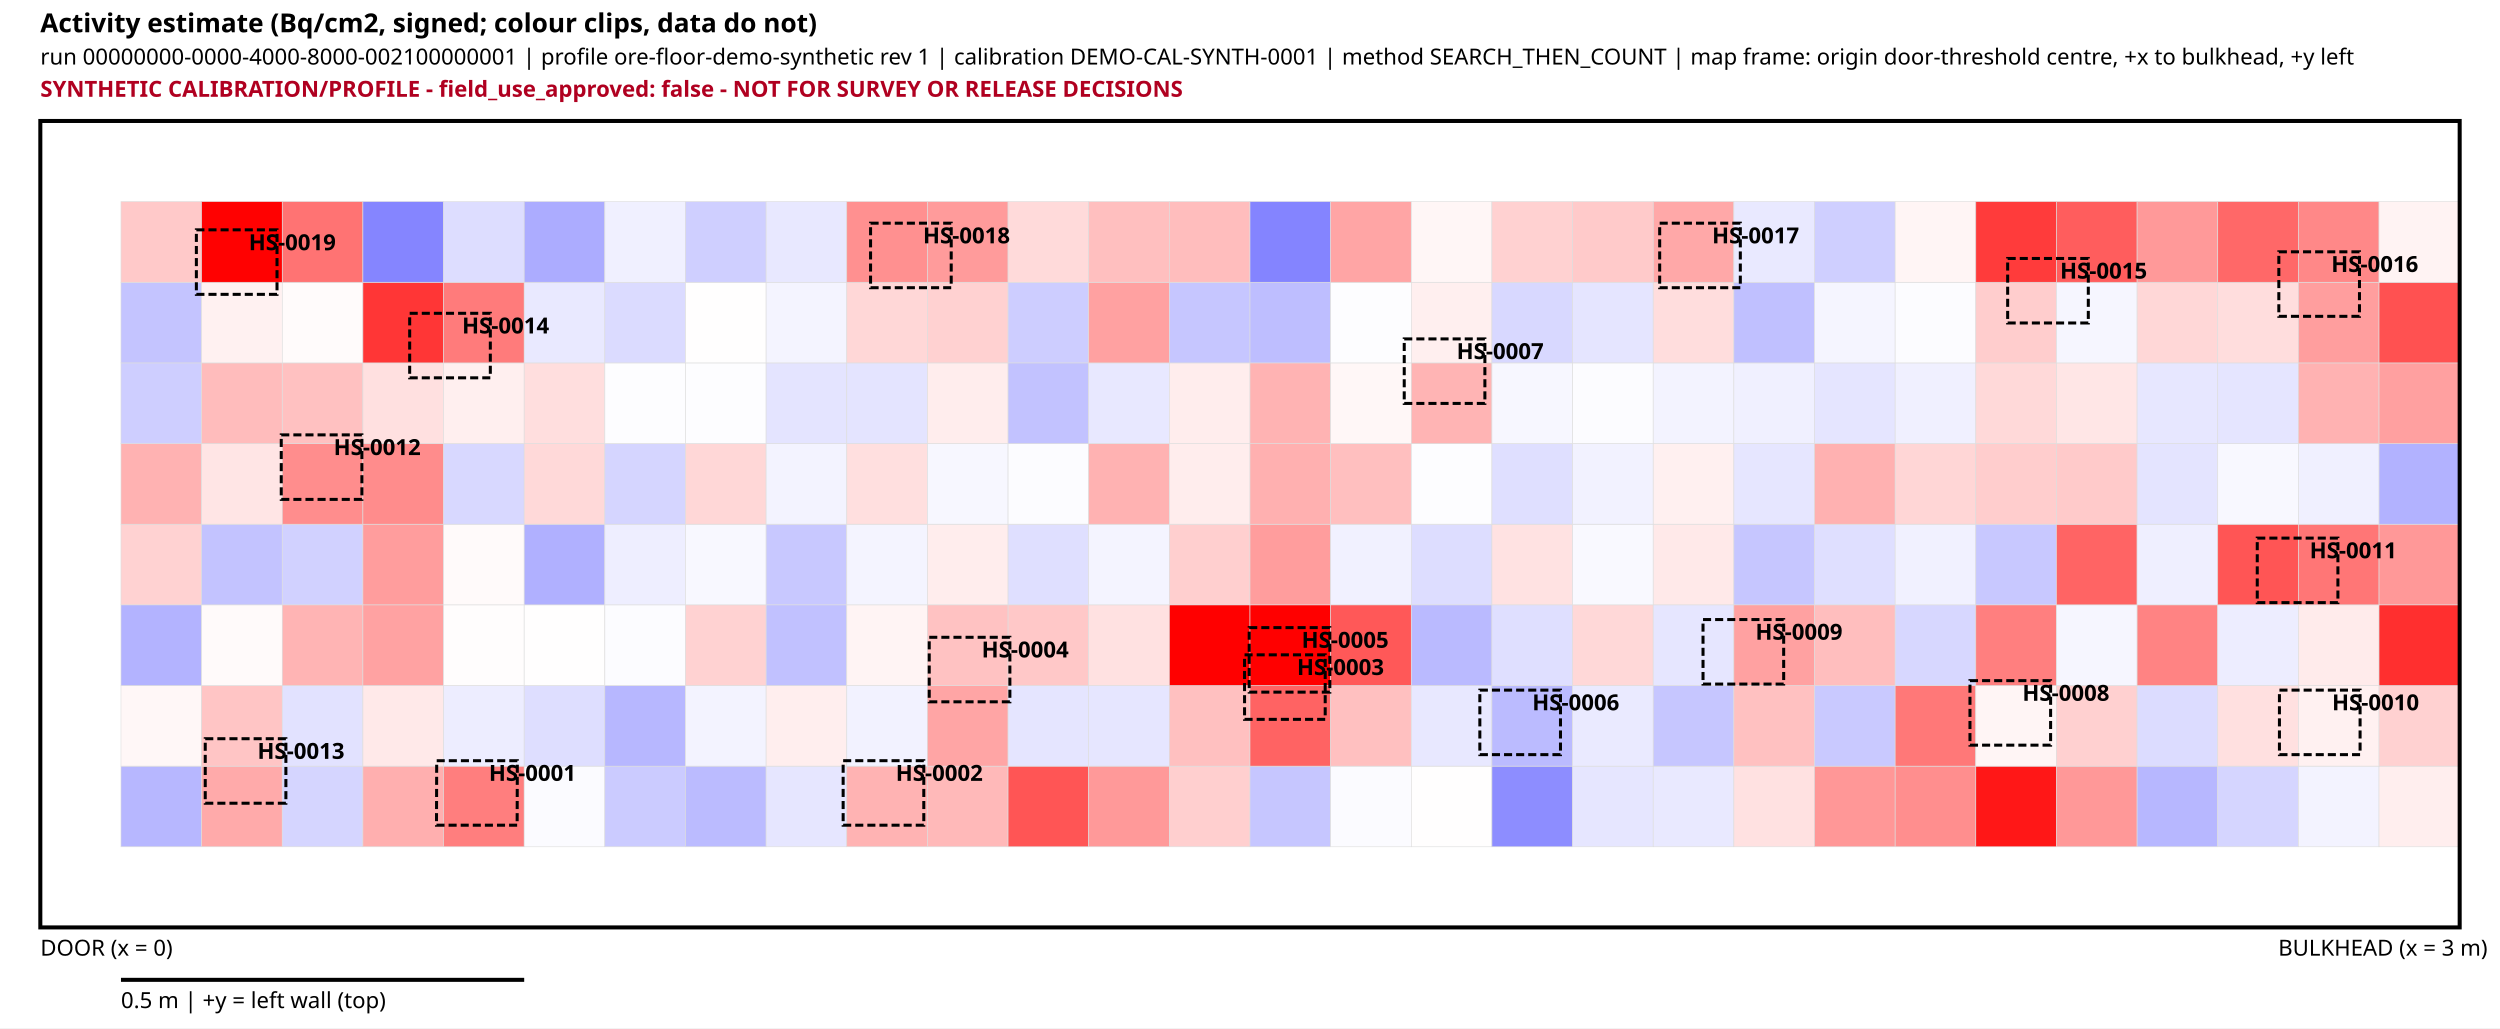
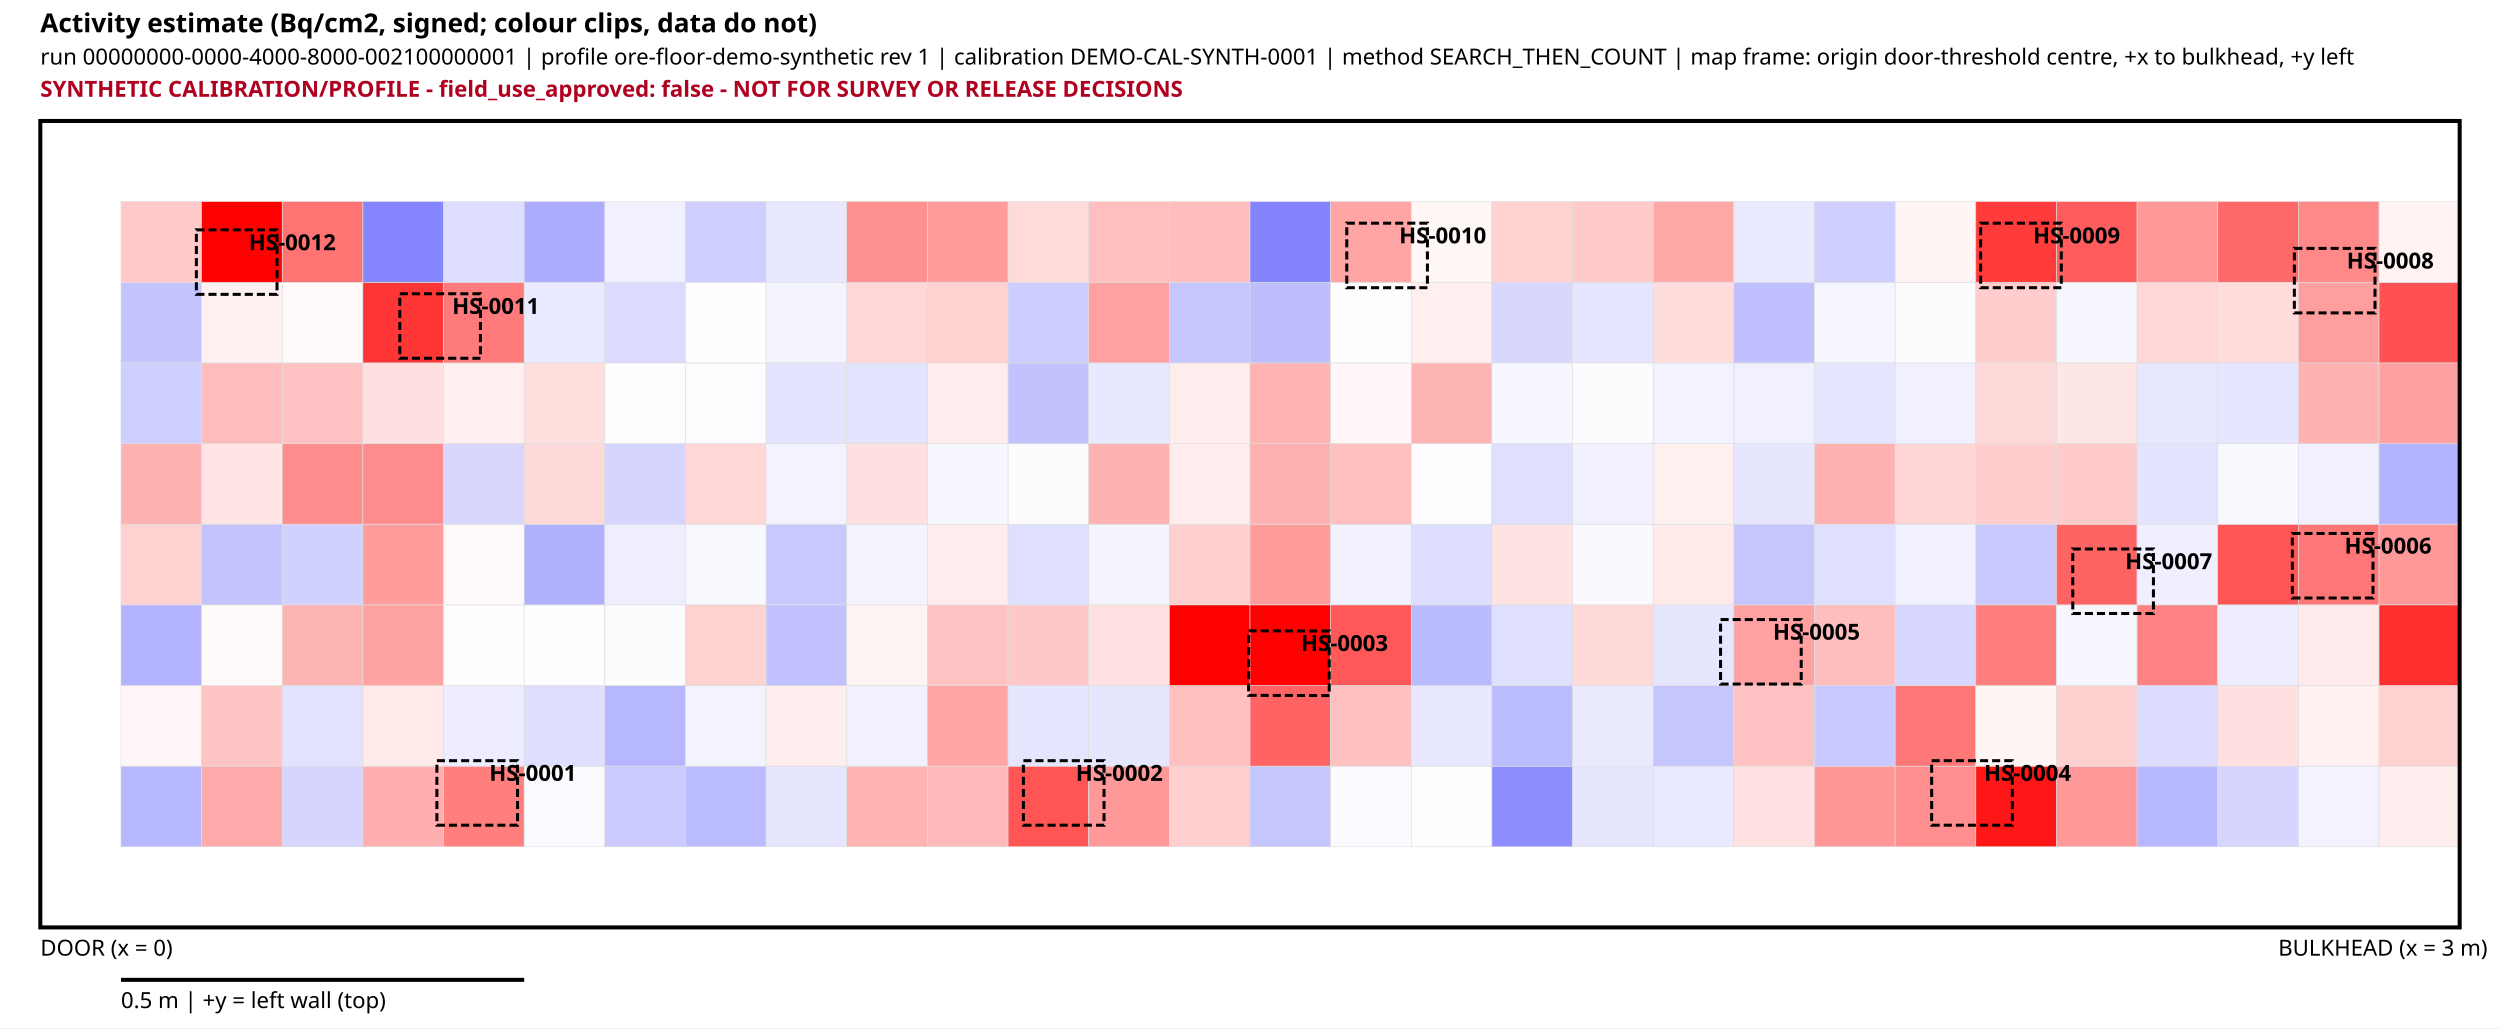
<svg xmlns="http://www.w3.org/2000/svg" width="1240" height="510" viewBox="0 0 1240 510" font-family="sans-serif" font-size="11">
  <defs>
    <pattern id="p-UNVISITED" width="8" height="8" patternUnits="userSpaceOnUse">
      <rect width="8" height="8" fill="#fff" />
      <path d="M0 8L8 0" stroke="#888" stroke-width="1" />
    </pattern>
    <pattern id="p-INVALID_DATA" width="8" height="8" patternUnits="userSpaceOnUse">
      <rect width="8" height="8" fill="#f6d5d5" />
      <path d="M0 0L8 8M0 8L8 0" stroke="#c83c3c" stroke-width="1" />
    </pattern>
    <pattern id="p-INSUFFICIENT_SENSITIVITY" width="6" height="6" patternUnits="userSpaceOnUse">
      <rect width="6" height="6" fill="#fdebc8" />
      <circle cx="3" cy="3" r="1.2" fill="#b9770e" />
    </pattern>
    <pattern id="p-BLOCKED" width="8" height="8" patternUnits="userSpaceOnUse">
      <rect width="8" height="8" fill="#e4dcf0" />
      <path d="M0 4H8" stroke="#785aa0" stroke-width="2" />
    </pattern>
    <pattern id="p-EXCLUDED" width="8" height="8" patternUnits="userSpaceOnUse">
      <rect width="8" height="8" fill="#5a5a5a" />
    </pattern>
    <pattern id="p-ACCEPTABLE" width="8" height="8" patternUnits="userSpaceOnUse">
      <rect width="8" height="8" fill="#2e8b57" />
    </pattern>
  </defs>
  <rect width="1240" height="510" fill="#fff" />
  <text x="20" y="16" font-size="13" font-weight="bold">Activity estimate (Bq/cm2, signed; colour clips, data do not)</text>
  <text x="20" y="32">run 00000000-0000-4000-8000-002100000001 | profile ore-floor-demo-synthetic rev 1 | calibration DEMO-CAL-SYNTH-0001 | method SEARCH_THEN_COUNT | map frame: origin door-threshold centre, +x to bulkhead, +y left</text>
  <text x="20" y="48" fill="#b00020" font-weight="bold">SYNTHETIC CALIBRATION/PROFILE - field_use_approved: false - NOT FOR SURVEY OR RELEASE DECISIONS</text>
  <rect x="60.0" y="380.0" width="40.0" height="40.0" fill="rgb(183, 183, 255)" stroke="#ddd" stroke-width="0.3" />
  <rect x="100.0" y="380.0" width="40.0" height="40.0" fill="rgb(255, 170, 170)" stroke="#ddd" stroke-width="0.3" />
  <rect x="140.0" y="380.0" width="40.0" height="40.0" fill="rgb(213, 213, 255)" stroke="#ddd" stroke-width="0.3" />
  <rect x="180.0" y="380.0" width="40.0" height="40.0" fill="rgb(255, 175, 175)" stroke="#ddd" stroke-width="0.3" />
  <rect x="220.0" y="380.0" width="40.0" height="40.0" fill="rgb(255, 126, 126)" stroke="#ddd" stroke-width="0.3" />
  <rect x="260.0" y="380.0" width="40.0" height="40.0" fill="rgb(251, 251, 255)" stroke="#ddd" stroke-width="0.3" />
  <rect x="300.0" y="380.0" width="40.0" height="40.0" fill="rgb(203, 203, 255)" stroke="#ddd" stroke-width="0.3" />
  <rect x="340.0" y="380.0" width="40.0" height="40.0" fill="rgb(187, 187, 255)" stroke="#ddd" stroke-width="0.3" />
  <rect x="380.0" y="380.0" width="40.0" height="40.0" fill="rgb(230, 230, 255)" stroke="#ddd" stroke-width="0.3" />
  <rect x="420.0" y="380.0" width="40.0" height="40.0" fill="rgb(255, 179, 179)" stroke="#ddd" stroke-width="0.3" />
  <rect x="460.0" y="380.0" width="40.0" height="40.0" fill="rgb(255, 185, 185)" stroke="#ddd" stroke-width="0.3" />
  <rect x="500.0" y="380.0" width="40.0" height="40.0" fill="rgb(255, 85, 85)" stroke="#ddd" stroke-width="0.3" />
  <rect x="540.0" y="380.0" width="40.0" height="40.0" fill="rgb(255, 153, 153)" stroke="#ddd" stroke-width="0.3" />
  <rect x="580.0" y="380.0" width="40.0" height="40.0" fill="rgb(255, 207, 207)" stroke="#ddd" stroke-width="0.3" />
  <rect x="620.0" y="380.0" width="40.0" height="40.0" fill="rgb(198, 198, 255)" stroke="#ddd" stroke-width="0.3" />
  <rect x="660.0" y="380.0" width="40.0" height="40.0" fill="rgb(251, 251, 255)" stroke="#ddd" stroke-width="0.3" />
  <rect x="700.0" y="380.0" width="40.0" height="40.0" fill="rgb(255, 254, 254)" stroke="#ddd" stroke-width="0.3" />
  <rect x="740.0" y="380.0" width="40.0" height="40.0" fill="rgb(141, 141, 255)" stroke="#ddd" stroke-width="0.3" />
  <rect x="780.0" y="380.0" width="40.0" height="40.0" fill="rgb(230, 230, 255)" stroke="#ddd" stroke-width="0.3" />
  <rect x="820.0" y="380.0" width="40.0" height="40.0" fill="rgb(233, 233, 255)" stroke="#ddd" stroke-width="0.3" />
  <rect x="860.0" y="380.0" width="40.0" height="40.0" fill="rgb(255, 225, 225)" stroke="#ddd" stroke-width="0.3" />
  <rect x="900.0" y="380.0" width="40.0" height="40.0" fill="rgb(255, 151, 151)" stroke="#ddd" stroke-width="0.3" />
  <rect x="940.0" y="380.0" width="40.0" height="40.0" fill="rgb(255, 142, 142)" stroke="#ddd" stroke-width="0.3" />
  <rect x="980.0" y="380.0" width="40.0" height="40.0" fill="rgb(255, 23, 23)" stroke="#ddd" stroke-width="0.3" />
  <rect x="1020.0" y="380.0" width="40.0" height="40.0" fill="rgb(255, 152, 152)" stroke="#ddd" stroke-width="0.3" />
  <rect x="1060.0" y="380.0" width="40.0" height="40.0" fill="rgb(183, 183, 255)" stroke="#ddd" stroke-width="0.3" />
  <rect x="1100.0" y="380.0" width="40.0" height="40.0" fill="rgb(213, 213, 255)" stroke="#ddd" stroke-width="0.3" />
  <rect x="1140.0" y="380.0" width="40.0" height="40.0" fill="rgb(243, 243, 255)" stroke="#ddd" stroke-width="0.3" />
  <rect x="1180.0" y="380.0" width="40.0" height="40.0" fill="rgb(255, 238, 238)" stroke="#ddd" stroke-width="0.3" />
  <rect x="60.0" y="340.0" width="40.0" height="40.0" fill="rgb(255, 247, 247)" stroke="#ddd" stroke-width="0.3" />
  <rect x="100.0" y="340.0" width="40.0" height="40.0" fill="rgb(255, 197, 197)" stroke="#ddd" stroke-width="0.3" />
  <rect x="140.0" y="340.0" width="40.0" height="40.0" fill="rgb(226, 226, 255)" stroke="#ddd" stroke-width="0.3" />
  <rect x="180.0" y="340.0" width="40.0" height="40.0" fill="rgb(255, 233, 233)" stroke="#ddd" stroke-width="0.3" />
  <rect x="220.0" y="340.0" width="40.0" height="40.0" fill="rgb(237, 237, 255)" stroke="#ddd" stroke-width="0.3" />
  <rect x="260.0" y="340.0" width="40.0" height="40.0" fill="rgb(222, 222, 255)" stroke="#ddd" stroke-width="0.3" />
  <rect x="300.0" y="340.0" width="40.0" height="40.0" fill="rgb(183, 183, 255)" stroke="#ddd" stroke-width="0.3" />
  <rect x="340.0" y="340.0" width="40.0" height="40.0" fill="rgb(243, 243, 255)" stroke="#ddd" stroke-width="0.3" />
  <rect x="380.0" y="340.0" width="40.0" height="40.0" fill="rgb(255, 238, 238)" stroke="#ddd" stroke-width="0.3" />
  <rect x="420.0" y="340.0" width="40.0" height="40.0" fill="rgb(242, 242, 255)" stroke="#ddd" stroke-width="0.3" />
  <rect x="460.0" y="340.0" width="40.0" height="40.0" fill="rgb(255, 165, 165)" stroke="#ddd" stroke-width="0.3" />
  <rect x="500.0" y="340.0" width="40.0" height="40.0" fill="rgb(229, 229, 255)" stroke="#ddd" stroke-width="0.3" />
  <rect x="540.0" y="340.0" width="40.0" height="40.0" fill="rgb(230, 230, 255)" stroke="#ddd" stroke-width="0.3" />
  <rect x="580.0" y="340.0" width="40.0" height="40.0" fill="rgb(255, 192, 192)" stroke="#ddd" stroke-width="0.3" />
  <rect x="620.0" y="340.0" width="40.0" height="40.0" fill="rgb(255, 99, 99)" stroke="#ddd" stroke-width="0.3" />
  <rect x="660.0" y="340.0" width="40.0" height="40.0" fill="rgb(255, 192, 192)" stroke="#ddd" stroke-width="0.3" />
  <rect x="700.0" y="340.0" width="40.0" height="40.0" fill="rgb(232, 232, 255)" stroke="#ddd" stroke-width="0.3" />
  <rect x="740.0" y="340.0" width="40.0" height="40.0" fill="rgb(187, 187, 255)" stroke="#ddd" stroke-width="0.3" />
  <rect x="780.0" y="340.0" width="40.0" height="40.0" fill="rgb(234, 234, 255)" stroke="#ddd" stroke-width="0.3" />
  <rect x="820.0" y="340.0" width="40.0" height="40.0" fill="rgb(198, 198, 255)" stroke="#ddd" stroke-width="0.3" />
  <rect x="860.0" y="340.0" width="40.0" height="40.0" fill="rgb(255, 193, 193)" stroke="#ddd" stroke-width="0.3" />
  <rect x="900.0" y="340.0" width="40.0" height="40.0" fill="rgb(201, 201, 255)" stroke="#ddd" stroke-width="0.3" />
  <rect x="940.0" y="340.0" width="40.0" height="40.0" fill="rgb(255, 120, 120)" stroke="#ddd" stroke-width="0.3" />
  <rect x="980.0" y="340.0" width="40.0" height="40.0" fill="rgb(255, 245, 245)" stroke="#ddd" stroke-width="0.3" />
  <rect x="1020.0" y="340.0" width="40.0" height="40.0" fill="rgb(255, 208, 208)" stroke="#ddd" stroke-width="0.3" />
  <rect x="1060.0" y="340.0" width="40.0" height="40.0" fill="rgb(220, 220, 255)" stroke="#ddd" stroke-width="0.3" />
  <rect x="1100.0" y="340.0" width="40.0" height="40.0" fill="rgb(255, 224, 224)" stroke="#ddd" stroke-width="0.3" />
  <rect x="1140.0" y="340.0" width="40.0" height="40.0" fill="rgb(255, 241, 241)" stroke="#ddd" stroke-width="0.3" />
  <rect x="1180.0" y="340.0" width="40.0" height="40.0" fill="rgb(255, 209, 209)" stroke="#ddd" stroke-width="0.3" />
  <rect x="60.0" y="300.0" width="40.0" height="40.0" fill="rgb(179, 179, 255)" stroke="#ddd" stroke-width="0.3" />
  <rect x="100.0" y="300.0" width="40.0" height="40.0" fill="rgb(255, 250, 250)" stroke="#ddd" stroke-width="0.3" />
  <rect x="140.0" y="300.0" width="40.0" height="40.0" fill="rgb(255, 180, 180)" stroke="#ddd" stroke-width="0.3" />
  <rect x="180.0" y="300.0" width="40.0" height="40.0" fill="rgb(255, 162, 162)" stroke="#ddd" stroke-width="0.3" />
  <rect x="220.0" y="300.0" width="40.0" height="40.0" fill="rgb(255, 253, 253)" stroke="#ddd" stroke-width="0.3" />
  <rect x="260.0" y="300.0" width="40.0" height="40.0" fill="rgb(255, 254, 254)" stroke="#ddd" stroke-width="0.3" />
  <rect x="300.0" y="300.0" width="40.0" height="40.0" fill="rgb(252, 252, 255)" stroke="#ddd" stroke-width="0.3" />
  <rect x="340.0" y="300.0" width="40.0" height="40.0" fill="rgb(255, 210, 210)" stroke="#ddd" stroke-width="0.3" />
  <rect x="380.0" y="300.0" width="40.0" height="40.0" fill="rgb(193, 193, 255)" stroke="#ddd" stroke-width="0.3" />
  <rect x="420.0" y="300.0" width="40.0" height="40.0" fill="rgb(255, 244, 244)" stroke="#ddd" stroke-width="0.3" />
  <rect x="460.0" y="300.0" width="40.0" height="40.0" fill="rgb(255, 194, 194)" stroke="#ddd" stroke-width="0.3" />
  <rect x="500.0" y="300.0" width="40.0" height="40.0" fill="rgb(255, 200, 200)" stroke="#ddd" stroke-width="0.3" />
  <rect x="540.0" y="300.0" width="40.0" height="40.0" fill="rgb(255, 225, 225)" stroke="#ddd" stroke-width="0.3" />
  <rect x="580.0" y="300.0" width="40.0" height="40.0" fill="rgb(255, 0, 0)" stroke="#ddd" stroke-width="0.3" />
  <rect x="620.0" y="300.0" width="40.0" height="40.0" fill="rgb(255, 0, 0)" stroke="#ddd" stroke-width="0.3" />
  <rect x="660.0" y="300.0" width="40.0" height="40.0" fill="rgb(255, 88, 88)" stroke="#ddd" stroke-width="0.3" />
  <rect x="700.0" y="300.0" width="40.0" height="40.0" fill="rgb(186, 186, 255)" stroke="#ddd" stroke-width="0.3" />
  <rect x="740.0" y="300.0" width="40.0" height="40.0" fill="rgb(223, 223, 255)" stroke="#ddd" stroke-width="0.3" />
  <rect x="780.0" y="300.0" width="40.0" height="40.0" fill="rgb(255, 216, 216)" stroke="#ddd" stroke-width="0.3" />
  <rect x="820.0" y="300.0" width="40.0" height="40.0" fill="rgb(230, 230, 255)" stroke="#ddd" stroke-width="0.3" />
  <rect x="860.0" y="300.0" width="40.0" height="40.0" fill="rgb(255, 161, 161)" stroke="#ddd" stroke-width="0.3" />
  <rect x="900.0" y="300.0" width="40.0" height="40.0" fill="rgb(255, 190, 190)" stroke="#ddd" stroke-width="0.3" />
  <rect x="940.0" y="300.0" width="40.0" height="40.0" fill="rgb(215, 215, 255)" stroke="#ddd" stroke-width="0.3" />
  <rect x="980.0" y="300.0" width="40.0" height="40.0" fill="rgb(255, 127, 127)" stroke="#ddd" stroke-width="0.3" />
  <rect x="1020.0" y="300.0" width="40.0" height="40.0" fill="rgb(246, 246, 255)" stroke="#ddd" stroke-width="0.3" />
  <rect x="1060.0" y="300.0" width="40.0" height="40.0" fill="rgb(255, 131, 131)" stroke="#ddd" stroke-width="0.3" />
  <rect x="1100.0" y="300.0" width="40.0" height="40.0" fill="rgb(237, 237, 255)" stroke="#ddd" stroke-width="0.3" />
  <rect x="1140.0" y="300.0" width="40.0" height="40.0" fill="rgb(255, 235, 235)" stroke="#ddd" stroke-width="0.3" />
  <rect x="1180.0" y="300.0" width="40.0" height="40.0" fill="rgb(255, 47, 47)" stroke="#ddd" stroke-width="0.3" />
  <rect x="60.0" y="260.0" width="40.0" height="40.0" fill="rgb(255, 210, 210)" stroke="#ddd" stroke-width="0.3" />
  <rect x="100.0" y="260.0" width="40.0" height="40.0" fill="rgb(195, 195, 255)" stroke="#ddd" stroke-width="0.3" />
  <rect x="140.0" y="260.0" width="40.0" height="40.0" fill="rgb(209, 209, 255)" stroke="#ddd" stroke-width="0.3" />
  <rect x="180.0" y="260.0" width="40.0" height="40.0" fill="rgb(255, 157, 157)" stroke="#ddd" stroke-width="0.3" />
  <rect x="220.0" y="260.0" width="40.0" height="40.0" fill="rgb(255, 250, 250)" stroke="#ddd" stroke-width="0.3" />
  <rect x="260.0" y="260.0" width="40.0" height="40.0" fill="rgb(176, 176, 255)" stroke="#ddd" stroke-width="0.3" />
  <rect x="300.0" y="260.0" width="40.0" height="40.0" fill="rgb(238, 238, 255)" stroke="#ddd" stroke-width="0.3" />
  <rect x="340.0" y="260.0" width="40.0" height="40.0" fill="rgb(248, 248, 255)" stroke="#ddd" stroke-width="0.3" />
  <rect x="380.0" y="260.0" width="40.0" height="40.0" fill="rgb(200, 200, 255)" stroke="#ddd" stroke-width="0.3" />
  <rect x="420.0" y="260.0" width="40.0" height="40.0" fill="rgb(244, 244, 255)" stroke="#ddd" stroke-width="0.3" />
  <rect x="460.0" y="260.0" width="40.0" height="40.0" fill="rgb(255, 237, 237)" stroke="#ddd" stroke-width="0.3" />
  <rect x="500.0" y="260.0" width="40.0" height="40.0" fill="rgb(223, 223, 255)" stroke="#ddd" stroke-width="0.3" />
  <rect x="540.0" y="260.0" width="40.0" height="40.0" fill="rgb(244, 244, 255)" stroke="#ddd" stroke-width="0.3" />
  <rect x="580.0" y="260.0" width="40.0" height="40.0" fill="rgb(255, 207, 207)" stroke="#ddd" stroke-width="0.3" />
  <rect x="620.0" y="260.0" width="40.0" height="40.0" fill="rgb(255, 157, 157)" stroke="#ddd" stroke-width="0.3" />
  <rect x="660.0" y="260.0" width="40.0" height="40.0" fill="rgb(241, 241, 255)" stroke="#ddd" stroke-width="0.3" />
  <rect x="700.0" y="260.0" width="40.0" height="40.0" fill="rgb(221, 221, 255)" stroke="#ddd" stroke-width="0.3" />
  <rect x="740.0" y="260.0" width="40.0" height="40.0" fill="rgb(255, 226, 226)" stroke="#ddd" stroke-width="0.3" />
  <rect x="780.0" y="260.0" width="40.0" height="40.0" fill="rgb(249, 249, 255)" stroke="#ddd" stroke-width="0.3" />
  <rect x="820.0" y="260.0" width="40.0" height="40.0" fill="rgb(255, 233, 233)" stroke="#ddd" stroke-width="0.3" />
  <rect x="860.0" y="260.0" width="40.0" height="40.0" fill="rgb(198, 198, 255)" stroke="#ddd" stroke-width="0.3" />
  <rect x="900.0" y="260.0" width="40.0" height="40.0" fill="rgb(223, 223, 255)" stroke="#ddd" stroke-width="0.3" />
  <rect x="940.0" y="260.0" width="40.0" height="40.0" fill="rgb(241, 241, 255)" stroke="#ddd" stroke-width="0.3" />
  <rect x="980.0" y="260.0" width="40.0" height="40.0" fill="rgb(200, 200, 255)" stroke="#ddd" stroke-width="0.3" />
  <rect x="1020.0" y="260.0" width="40.0" height="40.0" fill="rgb(255, 100, 100)" stroke="#ddd" stroke-width="0.3" />
  <rect x="1060.0" y="260.0" width="40.0" height="40.0" fill="rgb(239, 239, 255)" stroke="#ddd" stroke-width="0.3" />
  <rect x="1100.0" y="260.0" width="40.0" height="40.0" fill="rgb(255, 85, 85)" stroke="#ddd" stroke-width="0.3" />
  <rect x="1140.0" y="260.0" width="40.0" height="40.0" fill="rgb(255, 118, 118)" stroke="#ddd" stroke-width="0.3" />
  <rect x="1180.0" y="260.0" width="40.0" height="40.0" fill="rgb(255, 152, 152)" stroke="#ddd" stroke-width="0.3" />
  <rect x="60.0" y="220.0" width="40.0" height="40.0" fill="rgb(255, 178, 178)" stroke="#ddd" stroke-width="0.3" />
  <rect x="100.0" y="220.0" width="40.0" height="40.0" fill="rgb(255, 229, 229)" stroke="#ddd" stroke-width="0.3" />
  <rect x="140.0" y="220.0" width="40.0" height="40.0" fill="rgb(255, 141, 141)" stroke="#ddd" stroke-width="0.3" />
  <rect x="180.0" y="220.0" width="40.0" height="40.0" fill="rgb(255, 140, 140)" stroke="#ddd" stroke-width="0.3" />
  <rect x="220.0" y="220.0" width="40.0" height="40.0" fill="rgb(216, 216, 255)" stroke="#ddd" stroke-width="0.3" />
  <rect x="260.0" y="220.0" width="40.0" height="40.0" fill="rgb(255, 217, 217)" stroke="#ddd" stroke-width="0.3" />
  <rect x="300.0" y="220.0" width="40.0" height="40.0" fill="rgb(213, 213, 255)" stroke="#ddd" stroke-width="0.3" />
  <rect x="340.0" y="220.0" width="40.0" height="40.0" fill="rgb(255, 215, 215)" stroke="#ddd" stroke-width="0.3" />
  <rect x="380.0" y="220.0" width="40.0" height="40.0" fill="rgb(243, 243, 255)" stroke="#ddd" stroke-width="0.3" />
  <rect x="420.0" y="220.0" width="40.0" height="40.0" fill="rgb(255, 223, 223)" stroke="#ddd" stroke-width="0.3" />
  <rect x="460.0" y="220.0" width="40.0" height="40.0" fill="rgb(247, 247, 255)" stroke="#ddd" stroke-width="0.3" />
  <rect x="500.0" y="220.0" width="40.0" height="40.0" fill="rgb(252, 252, 255)" stroke="#ddd" stroke-width="0.3" />
  <rect x="540.0" y="220.0" width="40.0" height="40.0" fill="rgb(255, 178, 178)" stroke="#ddd" stroke-width="0.3" />
  <rect x="580.0" y="220.0" width="40.0" height="40.0" fill="rgb(255, 237, 237)" stroke="#ddd" stroke-width="0.3" />
  <rect x="620.0" y="220.0" width="40.0" height="40.0" fill="rgb(255, 176, 176)" stroke="#ddd" stroke-width="0.3" />
  <rect x="660.0" y="220.0" width="40.0" height="40.0" fill="rgb(255, 191, 191)" stroke="#ddd" stroke-width="0.3" />
  <rect x="700.0" y="220.0" width="40.0" height="40.0" fill="rgb(253, 253, 255)" stroke="#ddd" stroke-width="0.3" />
  <rect x="740.0" y="220.0" width="40.0" height="40.0" fill="rgb(223, 223, 255)" stroke="#ddd" stroke-width="0.3" />
  <rect x="780.0" y="220.0" width="40.0" height="40.0" fill="rgb(242, 242, 255)" stroke="#ddd" stroke-width="0.3" />
  <rect x="820.0" y="220.0" width="40.0" height="40.0" fill="rgb(255, 240, 240)" stroke="#ddd" stroke-width="0.3" />
  <rect x="860.0" y="220.0" width="40.0" height="40.0" fill="rgb(230, 230, 255)" stroke="#ddd" stroke-width="0.3" />
  <rect x="900.0" y="220.0" width="40.0" height="40.0" fill="rgb(255, 177, 177)" stroke="#ddd" stroke-width="0.3" />
  <rect x="940.0" y="220.0" width="40.0" height="40.0" fill="rgb(255, 214, 214)" stroke="#ddd" stroke-width="0.3" />
  <rect x="980.0" y="220.0" width="40.0" height="40.0" fill="rgb(255, 205, 205)" stroke="#ddd" stroke-width="0.3" />
  <rect x="1020.0" y="220.0" width="40.0" height="40.0" fill="rgb(255, 202, 202)" stroke="#ddd" stroke-width="0.3" />
  <rect x="1060.0" y="220.0" width="40.0" height="40.0" fill="rgb(228, 228, 255)" stroke="#ddd" stroke-width="0.3" />
  <rect x="1100.0" y="220.0" width="40.0" height="40.0" fill="rgb(248, 248, 255)" stroke="#ddd" stroke-width="0.3" />
  <rect x="1140.0" y="220.0" width="40.0" height="40.0" fill="rgb(240, 240, 255)" stroke="#ddd" stroke-width="0.3" />
  <rect x="1180.0" y="220.0" width="40.0" height="40.0" fill="rgb(178, 178, 255)" stroke="#ddd" stroke-width="0.3" />
  <rect x="60.0" y="180.0" width="40.0" height="40.0" fill="rgb(206, 206, 255)" stroke="#ddd" stroke-width="0.3" />
  <rect x="100.0" y="180.0" width="40.0" height="40.0" fill="rgb(255, 188, 188)" stroke="#ddd" stroke-width="0.3" />
  <rect x="140.0" y="180.0" width="40.0" height="40.0" fill="rgb(255, 193, 193)" stroke="#ddd" stroke-width="0.3" />
  <rect x="180.0" y="180.0" width="40.0" height="40.0" fill="rgb(255, 224, 224)" stroke="#ddd" stroke-width="0.3" />
  <rect x="220.0" y="180.0" width="40.0" height="40.0" fill="rgb(255, 239, 239)" stroke="#ddd" stroke-width="0.3" />
  <rect x="260.0" y="180.0" width="40.0" height="40.0" fill="rgb(255, 222, 222)" stroke="#ddd" stroke-width="0.3" />
  <rect x="300.0" y="180.0" width="40.0" height="40.0" fill="rgb(253, 253, 255)" stroke="#ddd" stroke-width="0.3" />
  <rect x="340.0" y="180.0" width="40.0" height="40.0" fill="rgb(253, 253, 255)" stroke="#ddd" stroke-width="0.3" />
  <rect x="380.0" y="180.0" width="40.0" height="40.0" fill="rgb(228, 228, 255)" stroke="#ddd" stroke-width="0.3" />
  <rect x="420.0" y="180.0" width="40.0" height="40.0" fill="rgb(228, 228, 255)" stroke="#ddd" stroke-width="0.3" />
  <rect x="460.0" y="180.0" width="40.0" height="40.0" fill="rgb(255, 237, 237)" stroke="#ddd" stroke-width="0.3" />
  <rect x="500.0" y="180.0" width="40.0" height="40.0" fill="rgb(194, 194, 255)" stroke="#ddd" stroke-width="0.3" />
  <rect x="540.0" y="180.0" width="40.0" height="40.0" fill="rgb(232, 232, 255)" stroke="#ddd" stroke-width="0.3" />
  <rect x="580.0" y="180.0" width="40.0" height="40.0" fill="rgb(255, 237, 237)" stroke="#ddd" stroke-width="0.3" />
  <rect x="620.0" y="180.0" width="40.0" height="40.0" fill="rgb(255, 179, 179)" stroke="#ddd" stroke-width="0.3" />
  <rect x="660.0" y="180.0" width="40.0" height="40.0" fill="rgb(255, 247, 247)" stroke="#ddd" stroke-width="0.3" />
  <rect x="700.0" y="180.0" width="40.0" height="40.0" fill="rgb(255, 180, 180)" stroke="#ddd" stroke-width="0.3" />
  <rect x="740.0" y="180.0" width="40.0" height="40.0" fill="rgb(247, 247, 255)" stroke="#ddd" stroke-width="0.3" />
  <rect x="780.0" y="180.0" width="40.0" height="40.0" fill="rgb(252, 252, 255)" stroke="#ddd" stroke-width="0.3" />
  <rect x="820.0" y="180.0" width="40.0" height="40.0" fill="rgb(243, 243, 255)" stroke="#ddd" stroke-width="0.3" />
  <rect x="860.0" y="180.0" width="40.0" height="40.0" fill="rgb(240, 240, 255)" stroke="#ddd" stroke-width="0.3" />
  <rect x="900.0" y="180.0" width="40.0" height="40.0" fill="rgb(229, 229, 255)" stroke="#ddd" stroke-width="0.3" />
  <rect x="940.0" y="180.0" width="40.0" height="40.0" fill="rgb(240, 240, 255)" stroke="#ddd" stroke-width="0.3" />
  <rect x="980.0" y="180.0" width="40.0" height="40.0" fill="rgb(255, 217, 217)" stroke="#ddd" stroke-width="0.3" />
  <rect x="1020.0" y="180.0" width="40.0" height="40.0" fill="rgb(255, 230, 230)" stroke="#ddd" stroke-width="0.3" />
  <rect x="1060.0" y="180.0" width="40.0" height="40.0" fill="rgb(231, 231, 255)" stroke="#ddd" stroke-width="0.3" />
  <rect x="1100.0" y="180.0" width="40.0" height="40.0" fill="rgb(229, 229, 255)" stroke="#ddd" stroke-width="0.3" />
  <rect x="1140.0" y="180.0" width="40.0" height="40.0" fill="rgb(255, 178, 178)" stroke="#ddd" stroke-width="0.3" />
  <rect x="1180.0" y="180.0" width="40.0" height="40.0" fill="rgb(255, 160, 160)" stroke="#ddd" stroke-width="0.3" />
  <rect x="60.0" y="140.0" width="40.0" height="40.0" fill="rgb(196, 196, 255)" stroke="#ddd" stroke-width="0.3" />
  <rect x="100.0" y="140.0" width="40.0" height="40.0" fill="rgb(255, 241, 241)" stroke="#ddd" stroke-width="0.3" />
  <rect x="140.0" y="140.0" width="40.0" height="40.0" fill="rgb(255, 251, 251)" stroke="#ddd" stroke-width="0.3" />
  <rect x="180.0" y="140.0" width="40.0" height="40.0" fill="rgb(255, 54, 54)" stroke="#ddd" stroke-width="0.3" />
  <rect x="220.0" y="140.0" width="40.0" height="40.0" fill="rgb(255, 123, 123)" stroke="#ddd" stroke-width="0.3" />
  <rect x="260.0" y="140.0" width="40.0" height="40.0" fill="rgb(233, 233, 255)" stroke="#ddd" stroke-width="0.3" />
  <rect x="300.0" y="140.0" width="40.0" height="40.0" fill="rgb(219, 219, 255)" stroke="#ddd" stroke-width="0.3" />
  <rect x="340.0" y="140.0" width="40.0" height="40.0" fill="rgb(255, 254, 254)" stroke="#ddd" stroke-width="0.3" />
  <rect x="380.0" y="140.0" width="40.0" height="40.0" fill="rgb(244, 244, 255)" stroke="#ddd" stroke-width="0.3" />
  <rect x="420.0" y="140.0" width="40.0" height="40.0" fill="rgb(255, 215, 215)" stroke="#ddd" stroke-width="0.3" />
  <rect x="460.0" y="140.0" width="40.0" height="40.0" fill="rgb(255, 209, 209)" stroke="#ddd" stroke-width="0.3" />
  <rect x="500.0" y="140.0" width="40.0" height="40.0" fill="rgb(205, 205, 255)" stroke="#ddd" stroke-width="0.3" />
  <rect x="540.0" y="140.0" width="40.0" height="40.0" fill="rgb(255, 161, 161)" stroke="#ddd" stroke-width="0.3" />
  <rect x="580.0" y="140.0" width="40.0" height="40.0" fill="rgb(198, 198, 255)" stroke="#ddd" stroke-width="0.3" />
  <rect x="620.0" y="140.0" width="40.0" height="40.0" fill="rgb(190, 190, 255)" stroke="#ddd" stroke-width="0.3" />
  <rect x="660.0" y="140.0" width="40.0" height="40.0" fill="rgb(253, 253, 255)" stroke="#ddd" stroke-width="0.3" />
  <rect x="700.0" y="140.0" width="40.0" height="40.0" fill="rgb(255, 239, 239)" stroke="#ddd" stroke-width="0.3" />
  <rect x="740.0" y="140.0" width="40.0" height="40.0" fill="rgb(216, 216, 255)" stroke="#ddd" stroke-width="0.3" />
  <rect x="780.0" y="140.0" width="40.0" height="40.0" fill="rgb(229, 229, 255)" stroke="#ddd" stroke-width="0.3" />
  <rect x="820.0" y="140.0" width="40.0" height="40.0" fill="rgb(255, 221, 221)" stroke="#ddd" stroke-width="0.3" />
  <rect x="860.0" y="140.0" width="40.0" height="40.0" fill="rgb(192, 192, 255)" stroke="#ddd" stroke-width="0.3" />
  <rect x="900.0" y="140.0" width="40.0" height="40.0" fill="rgb(245, 245, 255)" stroke="#ddd" stroke-width="0.3" />
  <rect x="940.0" y="140.0" width="40.0" height="40.0" fill="rgb(252, 252, 255)" stroke="#ddd" stroke-width="0.3" />
  <rect x="980.0" y="140.0" width="40.0" height="40.0" fill="rgb(255, 205, 205)" stroke="#ddd" stroke-width="0.3" />
  <rect x="1020.0" y="140.0" width="40.0" height="40.0" fill="rgb(246, 246, 255)" stroke="#ddd" stroke-width="0.3" />
  <rect x="1060.0" y="140.0" width="40.0" height="40.0" fill="rgb(255, 215, 215)" stroke="#ddd" stroke-width="0.3" />
  <rect x="1100.0" y="140.0" width="40.0" height="40.0" fill="rgb(255, 221, 221)" stroke="#ddd" stroke-width="0.3" />
  <rect x="1140.0" y="140.0" width="40.0" height="40.0" fill="rgb(255, 158, 158)" stroke="#ddd" stroke-width="0.3" />
  <rect x="1180.0" y="140.0" width="40.0" height="40.0" fill="rgb(255, 81, 81)" stroke="#ddd" stroke-width="0.3" />
  <rect x="60.0" y="100.0" width="40.0" height="40.0" fill="rgb(255, 201, 201)" stroke="#ddd" stroke-width="0.3" />
  <rect x="100.0" y="100.0" width="40.0" height="40.0" fill="rgb(255, 1, 1)" stroke="#ddd" stroke-width="0.3" />
  <rect x="140.0" y="100.0" width="40.0" height="40.0" fill="rgb(255, 115, 115)" stroke="#ddd" stroke-width="0.3" />
  <rect x="180.0" y="100.0" width="40.0" height="40.0" fill="rgb(133, 133, 255)" stroke="#ddd" stroke-width="0.3" />
  <rect x="220.0" y="100.0" width="40.0" height="40.0" fill="rgb(221, 221, 255)" stroke="#ddd" stroke-width="0.3" />
  <rect x="260.0" y="100.0" width="40.0" height="40.0" fill="rgb(172, 172, 255)" stroke="#ddd" stroke-width="0.3" />
  <rect x="300.0" y="100.0" width="40.0" height="40.0" fill="rgb(240, 240, 255)" stroke="#ddd" stroke-width="0.3" />
  <rect x="340.0" y="100.0" width="40.0" height="40.0" fill="rgb(207, 207, 255)" stroke="#ddd" stroke-width="0.3" />
  <rect x="380.0" y="100.0" width="40.0" height="40.0" fill="rgb(232, 232, 255)" stroke="#ddd" stroke-width="0.3" />
  <rect x="420.0" y="100.0" width="40.0" height="40.0" fill="rgb(255, 144, 144)" stroke="#ddd" stroke-width="0.3" />
  <rect x="460.0" y="100.0" width="40.0" height="40.0" fill="rgb(255, 155, 155)" stroke="#ddd" stroke-width="0.3" />
  <rect x="500.0" y="100.0" width="40.0" height="40.0" fill="rgb(255, 218, 218)" stroke="#ddd" stroke-width="0.3" />
  <rect x="540.0" y="100.0" width="40.0" height="40.0" fill="rgb(255, 191, 191)" stroke="#ddd" stroke-width="0.3" />
  <rect x="580.0" y="100.0" width="40.0" height="40.0" fill="rgb(255, 189, 189)" stroke="#ddd" stroke-width="0.3" />
  <rect x="620.0" y="100.0" width="40.0" height="40.0" fill="rgb(132, 132, 255)" stroke="#ddd" stroke-width="0.3" />
  <rect x="660.0" y="100.0" width="40.0" height="40.0" fill="rgb(255, 165, 165)" stroke="#ddd" stroke-width="0.3" />
  <rect x="700.0" y="100.0" width="40.0" height="40.0" fill="rgb(255, 246, 246)" stroke="#ddd" stroke-width="0.3" />
  <rect x="740.0" y="100.0" width="40.0" height="40.0" fill="rgb(255, 209, 209)" stroke="#ddd" stroke-width="0.3" />
  <rect x="780.0" y="100.0" width="40.0" height="40.0" fill="rgb(255, 202, 202)" stroke="#ddd" stroke-width="0.3" />
  <rect x="820.0" y="100.0" width="40.0" height="40.0" fill="rgb(255, 168, 168)" stroke="#ddd" stroke-width="0.3" />
  <rect x="860.0" y="100.0" width="40.0" height="40.0" fill="rgb(233, 233, 255)" stroke="#ddd" stroke-width="0.3" />
  <rect x="900.0" y="100.0" width="40.0" height="40.0" fill="rgb(207, 207, 255)" stroke="#ddd" stroke-width="0.3" />
  <rect x="940.0" y="100.0" width="40.0" height="40.0" fill="rgb(255, 245, 245)" stroke="#ddd" stroke-width="0.3" />
  <rect x="980.0" y="100.0" width="40.0" height="40.0" fill="rgb(255, 59, 59)" stroke="#ddd" stroke-width="0.3" />
  <rect x="1020.0" y="100.0" width="40.0" height="40.0" fill="rgb(255, 93, 93)" stroke="#ddd" stroke-width="0.3" />
  <rect x="1060.0" y="100.0" width="40.0" height="40.0" fill="rgb(255, 153, 153)" stroke="#ddd" stroke-width="0.3" />
  <rect x="1100.0" y="100.0" width="40.0" height="40.0" fill="rgb(255, 104, 104)" stroke="#ddd" stroke-width="0.3" />
  <rect x="1140.0" y="100.0" width="40.0" height="40.0" fill="rgb(255, 136, 136)" stroke="#ddd" stroke-width="0.3" />
  <rect x="1180.0" y="100.0" width="40.0" height="40.0" fill="rgb(255, 243, 243)" stroke="#ddd" stroke-width="0.3" />
  <rect x="20.0" y="60.0" width="1200.0" height="400.0" fill="none" stroke="#000" stroke-width="2" />
  <text x="20.0" y="474.0">DOOR (x = 0)</text>
  <text x="1130.0" y="474.0">BULKHEAD (x = 3 m)</text>
  <line x1="60.0" y1="486.0" x2="260.0" y2="486.0" stroke="#000" stroke-width="2" />
  <text x="60.0" y="500.0">0.5 m | +y = left wall (top)</text>
-   <polygon points="216.5,409.3 256.5,409.3 256.6,377.3 216.6,377.3" fill="none" stroke="#000" stroke-width="1.5" stroke-dasharray="4 2" />
-   <text x="242.5" y="387.3" font-weight="bold">HS-0001</text>
-   <polygon points="418.2,409.3 458.2,409.3 458.2,377.3 418.2,377.3" fill="none" stroke="#000" stroke-width="1.5" stroke-dasharray="4 2" />
-   <text x="444.3" y="387.3" font-weight="bold">HS-0002</text>
-   <polygon points="657.3,324.8 617.3,324.8 617.3,356.8 657.3,356.8" fill="none" stroke="#000" stroke-width="1.5" stroke-dasharray="4 2" />
-   <text x="643.3" y="334.8" font-weight="bold">HS-0003</text>
-   <polygon points="460.9,348.1 500.9,348.1 500.9,316.1 460.9,316.1" fill="none" stroke="#000" stroke-width="1.5" stroke-dasharray="4 2" />
-   <text x="486.9" y="326.1" font-weight="bold">HS-0004</text>
-   <polygon points="619.6,343.3 659.6,343.3 659.6,311.3 619.6,311.3" fill="none" stroke="#000" stroke-width="1.5" stroke-dasharray="4 2" />
-   <text x="645.6" y="321.3" font-weight="bold">HS-0005</text>
-   <polygon points="734.0,374.3 774.0,374.3 774.0,342.3 734.0,342.3" fill="none" stroke="#000" stroke-width="1.5" stroke-dasharray="4 2" />
-   <text x="760.0" y="352.3" font-weight="bold">HS-0006</text>
-   <polygon points="696.5,200.1 736.5,200.1 736.5,168.1 696.5,168.1" fill="none" stroke="#000" stroke-width="1.5" stroke-dasharray="4 2" />
-   <text x="722.5" y="178.1" font-weight="bold">HS-0007</text>
-   <polygon points="977.1,369.6 1017.1,369.6 1017.1,337.6 977.1,337.6" fill="none" stroke="#000" stroke-width="1.5" stroke-dasharray="4 2" />
-   <text x="1003.1" y="347.6" font-weight="bold">HS-0008</text>
-   <polygon points="844.7,339.3 884.7,339.3 884.7,307.3 844.7,307.3" fill="none" stroke="#000" stroke-width="1.5" stroke-dasharray="4 2" />
-   <text x="870.7" y="317.3" font-weight="bold">HS-0009</text>
-   <polygon points="1130.6,374.3 1170.6,374.3 1170.6,342.3 1130.6,342.3" fill="none" stroke="#000" stroke-width="1.5" stroke-dasharray="4 2" />
-   <text x="1156.7" y="352.3" font-weight="bold">HS-0010</text>
-   <polygon points="1119.6,298.9 1159.6,298.9 1159.6,266.9 1119.6,266.9" fill="none" stroke="#000" stroke-width="1.5" stroke-dasharray="4 2" />
-   <text x="1145.6" y="276.9" font-weight="bold">HS-0011</text>
-   <polygon points="179.5,215.7 139.5,215.7 139.5,247.7 179.5,247.7" fill="none" stroke="#000" stroke-width="1.5" stroke-dasharray="4 2" />
-   <text x="165.5" y="225.7" font-weight="bold">HS-0012</text>
-   <polygon points="141.8,366.4 101.8,366.4 101.8,398.4 141.8,398.4" fill="none" stroke="#000" stroke-width="1.5" stroke-dasharray="4 2" />
-   <text x="127.7" y="376.4" font-weight="bold">HS-0013</text>
-   <polygon points="243.2,155.4 203.2,155.4 203.2,187.4 243.2,187.4" fill="none" stroke="#000" stroke-width="1.5" stroke-dasharray="4 2" />
-   <text x="229.2" y="165.4" font-weight="bold">HS-0014</text>
-   <polygon points="995.8,160.2 1035.8,160.2 1035.8,128.2 995.8,128.2" fill="none" stroke="#000" stroke-width="1.5" stroke-dasharray="4 2" />
-   <text x="1021.8" y="138.2" font-weight="bold">HS-0015</text>
-   <polygon points="1130.3,156.9 1170.3,156.9 1170.3,124.9 1130.3,124.9" fill="none" stroke="#000" stroke-width="1.5" stroke-dasharray="4 2" />
-   <text x="1156.3" y="134.9" font-weight="bold">HS-0016</text>
-   <polygon points="863.2,110.7 823.2,110.7 823.2,142.7 863.2,142.7" fill="none" stroke="#000" stroke-width="1.5" stroke-dasharray="4 2" />
-   <text x="849.2" y="120.7" font-weight="bold">HS-0017</text>
-   <polygon points="471.8,110.7 431.8,110.7 431.8,142.7 471.8,142.7" fill="none" stroke="#000" stroke-width="1.5" stroke-dasharray="4 2" />
-   <text x="457.8" y="120.7" font-weight="bold">HS-0018</text>
+   <polygon points="216.7,409.3 256.7,409.3 256.7,377.3 216.7,377.3" fill="none" stroke="#000" stroke-width="1.5" stroke-dasharray="4 2" />
+   <text x="242.7" y="387.3" font-weight="bold">HS-0001</text>
+   <polygon points="507.6,409.3 547.6,409.3 547.6,377.3 507.6,377.3" fill="none" stroke="#000" stroke-width="1.5" stroke-dasharray="4 2" />
+   <text x="533.6" y="387.3" font-weight="bold">HS-0002</text>
+   <polygon points="619.3,344.9 659.3,345.0 659.3,313.0 619.3,312.9" fill="none" stroke="#000" stroke-width="1.5" stroke-dasharray="4 2" />
+   <text x="645.3" y="322.9" font-weight="bold">HS-0003</text>
+   <polygon points="958.1,409.3 998.1,409.3 998.1,377.3 958.1,377.3" fill="none" stroke="#000" stroke-width="1.5" stroke-dasharray="4 2" />
+   <text x="984.1" y="387.3" font-weight="bold">HS-0004</text>
+   <polygon points="853.4,339.3 893.4,339.3 893.4,307.3 853.4,307.3" fill="none" stroke="#000" stroke-width="1.5" stroke-dasharray="4 2" />
+   <text x="879.4" y="317.3" font-weight="bold">HS-0005</text>
+   <polygon points="1137.0,296.6 1177.0,296.6 1177.0,264.6 1137.0,264.6" fill="none" stroke="#000" stroke-width="1.5" stroke-dasharray="4 2" />
+   <text x="1162.9" y="274.6" font-weight="bold">HS-0006</text>
+   <polygon points="1028.1,304.3 1068.1,304.3 1068.1,272.3 1028.1,272.3" fill="none" stroke="#000" stroke-width="1.5" stroke-dasharray="4 2" />
+   <text x="1054.1" y="282.3" font-weight="bold">HS-0007</text>
+   <polygon points="1138.0,155.2 1178.0,155.2 1178.0,123.2 1138.0,123.2" fill="none" stroke="#000" stroke-width="1.5" stroke-dasharray="4 2" />
+   <text x="1164.0" y="133.2" font-weight="bold">HS-0008</text>
+   <polygon points="1022.4,110.7 982.4,110.7 982.4,142.7 1022.4,142.7" fill="none" stroke="#000" stroke-width="1.5" stroke-dasharray="4 2" />
+   <text x="1008.4" y="120.7" font-weight="bold">HS-0009</text>
+   <polygon points="708.0,110.7 668.0,110.7 668.0,142.7 708.0,142.7" fill="none" stroke="#000" stroke-width="1.5" stroke-dasharray="4 2" />
+   <text x="694.0" y="120.7" font-weight="bold">HS-0010</text>
+   <polygon points="238.3,145.7 198.3,145.7 198.3,177.7 238.3,177.7" fill="none" stroke="#000" stroke-width="1.5" stroke-dasharray="4 2" />
+   <text x="224.3" y="155.7" font-weight="bold">HS-0011</text>
  <polygon points="137.4,114.0 97.4,114.0 97.4,146.0 137.4,146.0" fill="none" stroke="#000" stroke-width="1.5" stroke-dasharray="4 2" />
-   <text x="123.4" y="124.1" font-weight="bold">HS-0019</text>
+   <text x="123.4" y="124.1" font-weight="bold">HS-0012</text>
</svg>
